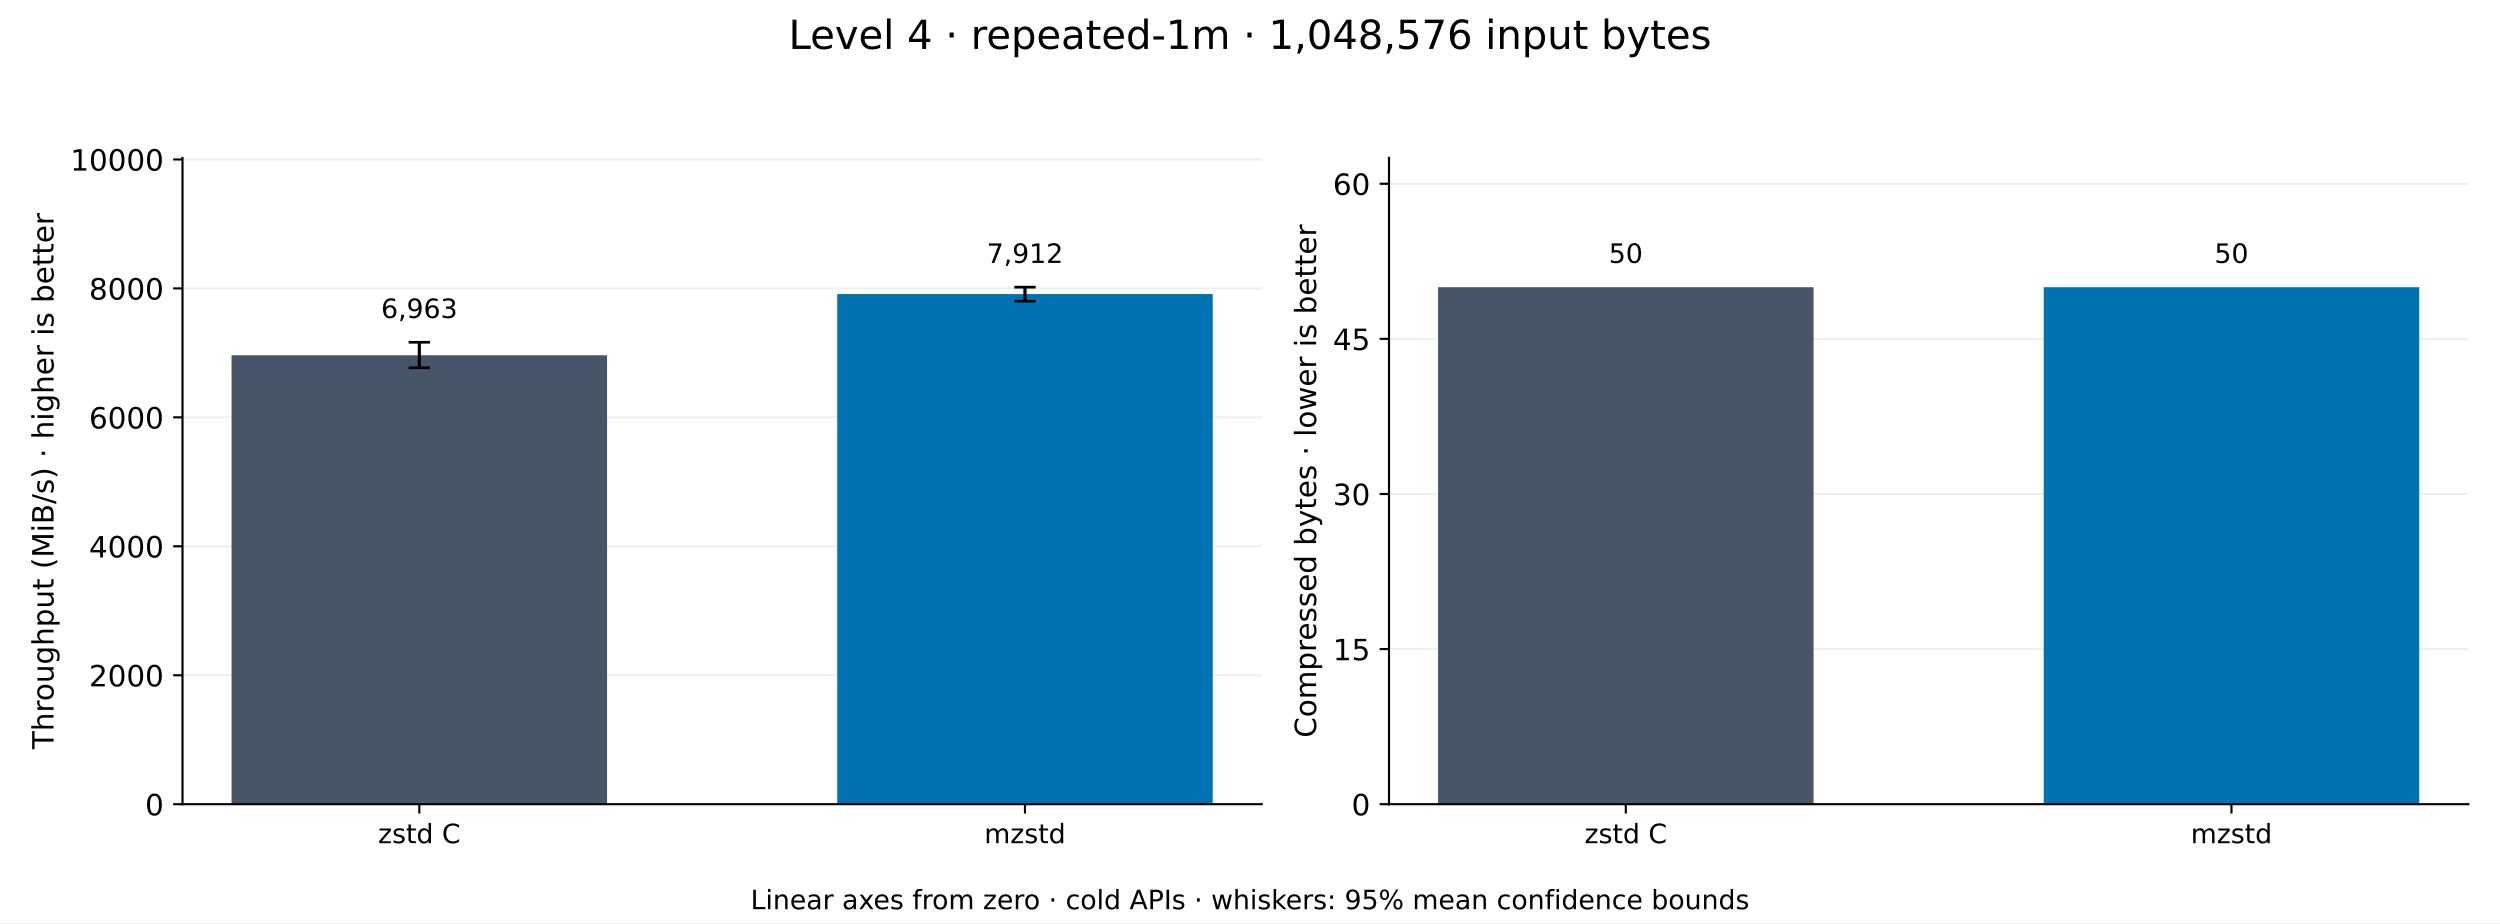
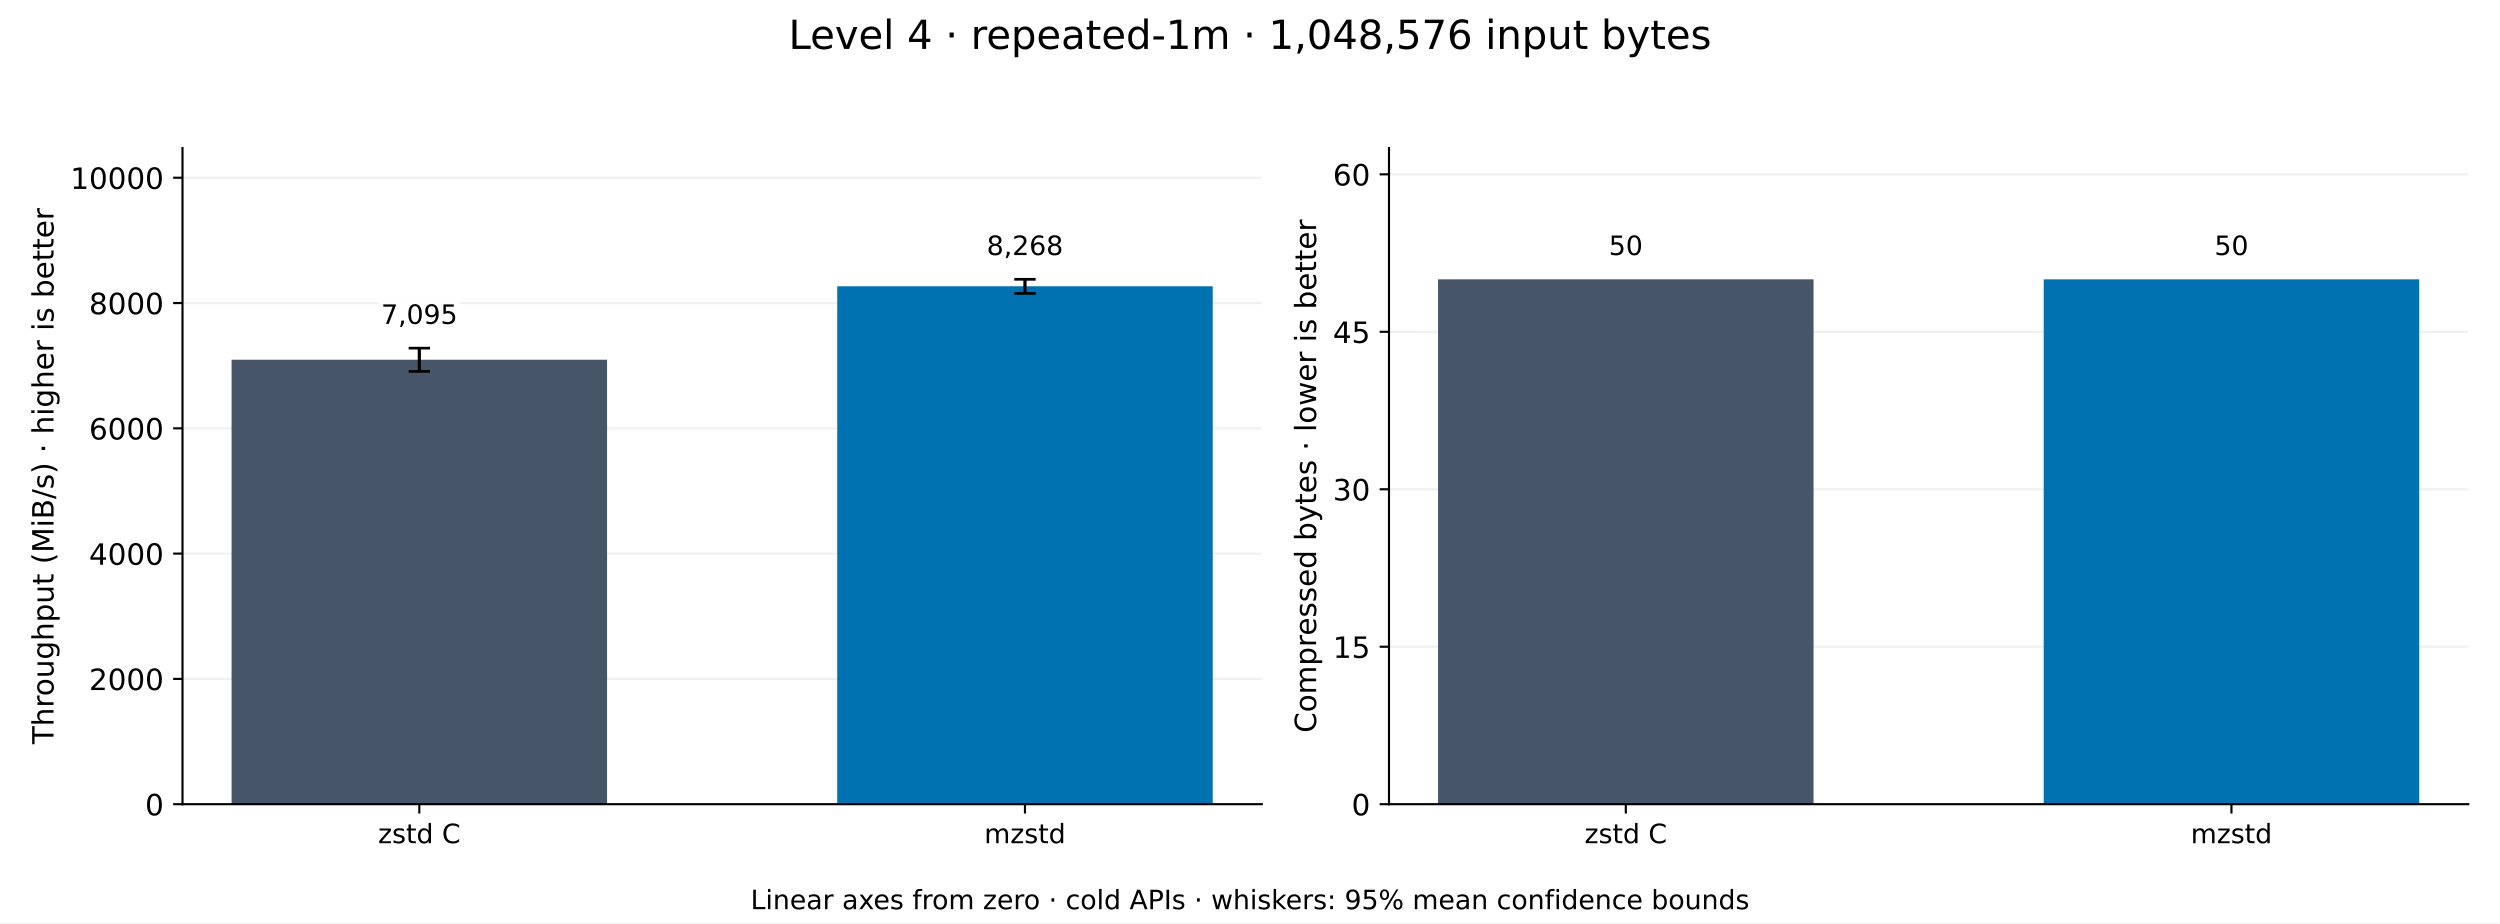
<svg xmlns="http://www.w3.org/2000/svg" xmlns:xlink="http://www.w3.org/1999/xlink" width="936pt" height="345.6pt" viewBox="0 0 936 345.6" version="1.1">
  <defs>
    <style type="text/css">*{stroke-linejoin: round; stroke-linecap: butt}</style>
  </defs>
  <g id="figure_1">
    <g id="patch_1">
      <path d="M 0 345.6 L 936 345.6 L 936 0 L 0 0 z " style="fill: #ffffff" />
    </g>
    <g id="axes_1">
      <g id="patch_2">
-         <path d="M 68.33 301.088 L 472.41 301.088 L 472.41 59.123 L 68.33 59.123 z " style="fill: #ffffff" />
+         <path d="M 68.33 301.088 L 472.41 301.088 L 472.41 55.44 L 68.33 55.44 z " style="fill: #ffffff" />
      </g>
      <g id="matplotlib.axis_1">
        <g id="xtick_1">
          <g id="line2d_1">
            <defs>
              <path id="mcbfd24ea1b" d="M 0 0 L 0 3.5 " style="stroke: #000000; stroke-width: 0.8" />
            </defs>
            <g>
              <use xlink:href="#mcbfd24ea1b" x="156.992" y="301.088" style="stroke: #000000; stroke-width: 0.8" />
            </g>
          </g>
          <g id="text_1">
            <text style="font-size: 10px; font-family: 'DejaVu Sans', 'Bitstream Vera Sans', 'Computer Modern Sans Serif', 'Lucida Grande', 'Verdana', 'Geneva', 'Lucid', 'Arial', 'Helvetica', 'Avant Garde', sans-serif; text-anchor: middle" x="156.992" y="315.686" transform="rotate(-0 156.9918 315.6864)">zstd C</text>
          </g>
        </g>
        <g id="xtick_2">
          <g id="line2d_2">
            <g>
              <use xlink:href="#mcbfd24ea1b" x="383.748" y="301.088" style="stroke: #000000; stroke-width: 0.8" />
            </g>
          </g>
          <g id="text_2">
            <text style="font-size: 10px; font-family: 'DejaVu Sans', 'Bitstream Vera Sans', 'Computer Modern Sans Serif', 'Lucida Grande', 'Verdana', 'Geneva', 'Lucid', 'Arial', 'Helvetica', 'Avant Garde', sans-serif; text-anchor: middle" x="383.748" y="315.686" transform="rotate(-0 383.7482 315.6864)">mzstd</text>
          </g>
        </g>
      </g>
      <g id="matplotlib.axis_2">
        <g id="ytick_1">
          <g id="line2d_3">
-             <path d="M 68.33 301.088 L 472.41 301.088 " clip-path="url(#p3f794a818a)" style="fill: none; stroke: #b0b0b0; stroke-opacity: 0.18; stroke-width: 0.8; stroke-linecap: square" />
+             <path d="M 68.33 301.088 L 472.41 301.088 " clip-path="url(#p8b96617e86)" style="fill: none; stroke: #b0b0b0; stroke-opacity: 0.18; stroke-width: 0.8; stroke-linecap: square" />
          </g>
          <g id="line2d_4">
            <defs>
              <path id="m862e928616" d="M 0 0 L -3.5 0 " style="stroke: #000000; stroke-width: 0.8" />
            </defs>
            <g>
              <use xlink:href="#m862e928616" x="68.33" y="301.088" style="stroke: #000000; stroke-width: 0.8" />
            </g>
          </g>
          <g id="text_3">
            <text style="font-size: 11px; font-family: 'DejaVu Sans', 'Bitstream Vera Sans', 'Computer Modern Sans Serif', 'Lucida Grande', 'Verdana', 'Geneva', 'Lucid', 'Arial', 'Helvetica', 'Avant Garde', sans-serif; text-anchor: end" x="61.33" y="305.267" transform="rotate(-0 61.33 305.2671)">0</text>
          </g>
        </g>
        <g id="ytick_2">
          <g id="line2d_5">
-             <path d="M 68.33 252.811 L 472.41 252.811 " clip-path="url(#p3f794a818a)" style="fill: none; stroke: #b0b0b0; stroke-opacity: 0.18; stroke-width: 0.8; stroke-linecap: square" />
+             <path d="M 68.33 254.18 L 472.41 254.18 " clip-path="url(#p8b96617e86)" style="fill: none; stroke: #b0b0b0; stroke-opacity: 0.18; stroke-width: 0.8; stroke-linecap: square" />
          </g>
          <g id="line2d_6">
            <g>
-               <use xlink:href="#m862e928616" x="68.33" y="252.811" style="stroke: #000000; stroke-width: 0.8" />
+               <use xlink:href="#m862e928616" x="68.33" y="254.18" style="stroke: #000000; stroke-width: 0.8" />
            </g>
          </g>
          <g id="text_4">
-             <text style="font-size: 11px; font-family: 'DejaVu Sans', 'Bitstream Vera Sans', 'Computer Modern Sans Serif', 'Lucida Grande', 'Verdana', 'Geneva', 'Lucid', 'Arial', 'Helvetica', 'Avant Garde', sans-serif; text-anchor: end" x="61.33" y="256.99" transform="rotate(-0 61.33 256.99)">2000</text>
+             <text style="font-size: 11px; font-family: 'DejaVu Sans', 'Bitstream Vera Sans', 'Computer Modern Sans Serif', 'Lucida Grande', 'Verdana', 'Geneva', 'Lucid', 'Arial', 'Helvetica', 'Avant Garde', sans-serif; text-anchor: end" x="61.33" y="258.359" transform="rotate(-0 61.33 258.3594)">2000</text>
          </g>
        </g>
        <g id="ytick_3">
          <g id="line2d_7">
-             <path d="M 68.33 204.534 L 472.41 204.534 " clip-path="url(#p3f794a818a)" style="fill: none; stroke: #b0b0b0; stroke-opacity: 0.18; stroke-width: 0.8; stroke-linecap: square" />
+             <path d="M 68.33 207.273 L 472.41 207.273 " clip-path="url(#p8b96617e86)" style="fill: none; stroke: #b0b0b0; stroke-opacity: 0.18; stroke-width: 0.8; stroke-linecap: square" />
          </g>
          <g id="line2d_8">
            <g>
-               <use xlink:href="#m862e928616" x="68.33" y="204.534" style="stroke: #000000; stroke-width: 0.8" />
+               <use xlink:href="#m862e928616" x="68.33" y="207.273" style="stroke: #000000; stroke-width: 0.8" />
            </g>
          </g>
          <g id="text_5">
-             <text style="font-size: 11px; font-family: 'DejaVu Sans', 'Bitstream Vera Sans', 'Computer Modern Sans Serif', 'Lucida Grande', 'Verdana', 'Geneva', 'Lucid', 'Arial', 'Helvetica', 'Avant Garde', sans-serif; text-anchor: end" x="61.33" y="208.713" transform="rotate(-0 61.33 208.7128)">4000</text>
+             <text style="font-size: 11px; font-family: 'DejaVu Sans', 'Bitstream Vera Sans', 'Computer Modern Sans Serif', 'Lucida Grande', 'Verdana', 'Geneva', 'Lucid', 'Arial', 'Helvetica', 'Avant Garde', sans-serif; text-anchor: end" x="61.33" y="211.452" transform="rotate(-0 61.33 211.4517)">4000</text>
          </g>
        </g>
        <g id="ytick_4">
          <g id="line2d_9">
-             <path d="M 68.33 156.257 L 472.41 156.257 " clip-path="url(#p3f794a818a)" style="fill: none; stroke: #b0b0b0; stroke-opacity: 0.18; stroke-width: 0.8; stroke-linecap: square" />
+             <path d="M 68.33 160.365 L 472.41 160.365 " clip-path="url(#p8b96617e86)" style="fill: none; stroke: #b0b0b0; stroke-opacity: 0.18; stroke-width: 0.8; stroke-linecap: square" />
          </g>
          <g id="line2d_10">
            <g>
-               <use xlink:href="#m862e928616" x="68.33" y="156.257" style="stroke: #000000; stroke-width: 0.8" />
+               <use xlink:href="#m862e928616" x="68.33" y="160.365" style="stroke: #000000; stroke-width: 0.8" />
            </g>
          </g>
          <g id="text_6">
-             <text style="font-size: 11px; font-family: 'DejaVu Sans', 'Bitstream Vera Sans', 'Computer Modern Sans Serif', 'Lucida Grande', 'Verdana', 'Geneva', 'Lucid', 'Arial', 'Helvetica', 'Avant Garde', sans-serif; text-anchor: end" x="61.33" y="160.436" transform="rotate(-0 61.33 160.4357)">6000</text>
+             <text style="font-size: 11px; font-family: 'DejaVu Sans', 'Bitstream Vera Sans', 'Computer Modern Sans Serif', 'Lucida Grande', 'Verdana', 'Geneva', 'Lucid', 'Arial', 'Helvetica', 'Avant Garde', sans-serif; text-anchor: end" x="61.33" y="164.544" transform="rotate(-0 61.33 164.5439)">6000</text>
          </g>
        </g>
        <g id="ytick_5">
          <g id="line2d_11">
-             <path d="M 68.33 107.979 L 472.41 107.979 " clip-path="url(#p3f794a818a)" style="fill: none; stroke: #b0b0b0; stroke-opacity: 0.18; stroke-width: 0.8; stroke-linecap: square" />
+             <path d="M 68.33 113.457 L 472.41 113.457 " clip-path="url(#p8b96617e86)" style="fill: none; stroke: #b0b0b0; stroke-opacity: 0.18; stroke-width: 0.8; stroke-linecap: square" />
          </g>
          <g id="line2d_12">
            <g>
-               <use xlink:href="#m862e928616" x="68.33" y="107.979" style="stroke: #000000; stroke-width: 0.8" />
+               <use xlink:href="#m862e928616" x="68.33" y="113.457" style="stroke: #000000; stroke-width: 0.8" />
            </g>
          </g>
          <g id="text_7">
-             <text style="font-size: 11px; font-family: 'DejaVu Sans', 'Bitstream Vera Sans', 'Computer Modern Sans Serif', 'Lucida Grande', 'Verdana', 'Geneva', 'Lucid', 'Arial', 'Helvetica', 'Avant Garde', sans-serif; text-anchor: end" x="61.33" y="112.159" transform="rotate(-0 61.33 112.1585)">8000</text>
+             <text style="font-size: 11px; font-family: 'DejaVu Sans', 'Bitstream Vera Sans', 'Computer Modern Sans Serif', 'Lucida Grande', 'Verdana', 'Geneva', 'Lucid', 'Arial', 'Helvetica', 'Avant Garde', sans-serif; text-anchor: end" x="61.33" y="117.636" transform="rotate(-0 61.33 117.6362)">8000</text>
          </g>
        </g>
        <g id="ytick_6">
          <g id="line2d_13">
-             <path d="M 68.33 59.702 L 472.41 59.702 " clip-path="url(#p3f794a818a)" style="fill: none; stroke: #b0b0b0; stroke-opacity: 0.18; stroke-width: 0.8; stroke-linecap: square" />
+             <path d="M 68.33 66.549 L 472.41 66.549 " clip-path="url(#p8b96617e86)" style="fill: none; stroke: #b0b0b0; stroke-opacity: 0.18; stroke-width: 0.8; stroke-linecap: square" />
          </g>
          <g id="line2d_14">
            <g>
-               <use xlink:href="#m862e928616" x="68.33" y="59.702" style="stroke: #000000; stroke-width: 0.8" />
+               <use xlink:href="#m862e928616" x="68.33" y="66.549" style="stroke: #000000; stroke-width: 0.8" />
            </g>
          </g>
          <g id="text_8">
-             <text style="font-size: 11px; font-family: 'DejaVu Sans', 'Bitstream Vera Sans', 'Computer Modern Sans Serif', 'Lucida Grande', 'Verdana', 'Geneva', 'Lucid', 'Arial', 'Helvetica', 'Avant Garde', sans-serif; text-anchor: end" x="61.33" y="63.881" transform="rotate(-0 61.33 63.88138)">10000</text>
+             <text style="font-size: 11px; font-family: 'DejaVu Sans', 'Bitstream Vera Sans', 'Computer Modern Sans Serif', 'Lucida Grande', 'Verdana', 'Geneva', 'Lucid', 'Arial', 'Helvetica', 'Avant Garde', sans-serif; text-anchor: end" x="61.33" y="70.728" transform="rotate(-0 61.33 70.72846)">10000</text>
          </g>
        </g>
        <g id="text_9">
-           <text style="font-size: 11px; font-family: 'DejaVu Sans', 'Bitstream Vera Sans', 'Computer Modern Sans Serif', 'Lucida Grande', 'Verdana', 'Geneva', 'Lucid', 'Arial', 'Helvetica', 'Avant Garde', sans-serif; text-anchor: middle" x="20.049" y="180.106" transform="rotate(-90 20.04859 180.1057)">Throughput (MiB/s) · higher is better</text>
+           <text style="font-size: 11px; font-family: 'DejaVu Sans', 'Bitstream Vera Sans', 'Computer Modern Sans Serif', 'Lucida Grande', 'Verdana', 'Geneva', 'Lucid', 'Arial', 'Helvetica', 'Avant Garde', sans-serif; text-anchor: middle" x="20.049" y="178.264" transform="rotate(-90 20.04859 178.264)">Throughput (MiB/s) · higher is better</text>
        </g>
      </g>
      <g id="patch_3">
-         <path d="M 86.697 301.088 L 227.286 301.088 L 227.286 133.002 L 86.697 133.002 z " clip-path="url(#p3f794a818a)" style="fill: #475569" />
+         <path d="M 86.697 301.088 L 227.286 301.088 L 227.286 134.69 L 86.697 134.69 z " clip-path="url(#p8b96617e86)" style="fill: #475569" />
      </g>
      <g id="patch_4">
-         <path d="M 313.454 301.088 L 454.043 301.088 L 454.043 110.105 L 313.454 110.105 z " clip-path="url(#p3f794a818a)" style="fill: #0072b2" />
+         <path d="M 313.454 301.088 L 454.043 301.088 L 454.043 107.177 L 313.454 107.177 z " clip-path="url(#p8b96617e86)" style="fill: #0072b2" />
      </g>
      <g id="LineCollection_1">
-         <path d="M 156.992 137.693 L 156.992 128.155 " clip-path="url(#p3f794a818a)" style="fill: none; stroke: #000000; stroke-width: 1.2" />
-         <path d="M 383.748 112.768 L 383.748 107.516 " clip-path="url(#p3f794a818a)" style="fill: none; stroke: #000000; stroke-width: 1.2" />
+         <path d="M 156.992 139.057 L 156.992 130.346 " clip-path="url(#p8b96617e86)" style="fill: none; stroke: #000000; stroke-width: 1.2" />
+         <path d="M 383.748 109.851 L 383.748 104.57 " clip-path="url(#p8b96617e86)" style="fill: none; stroke: #000000; stroke-width: 1.2" />
      </g>
      <g id="line2d_15">
        <defs>
          <path id="mf7f69e77f0" d="M 4 0 L -4 -0 " style="stroke: #000000" />
        </defs>
-         <g clip-path="url(#p3f794a818a)">
-           <use xlink:href="#mf7f69e77f0" x="156.992" y="137.693" style="fill: #1f77b4; stroke: #000000" />
-           <use xlink:href="#mf7f69e77f0" x="383.748" y="112.768" style="fill: #1f77b4; stroke: #000000" />
+         <g clip-path="url(#p8b96617e86)">
+           <use xlink:href="#mf7f69e77f0" x="156.992" y="139.057" style="fill: #1f77b4; stroke: #000000" />
+           <use xlink:href="#mf7f69e77f0" x="383.748" y="109.851" style="fill: #1f77b4; stroke: #000000" />
        </g>
      </g>
      <g id="line2d_16">
-         <g clip-path="url(#p3f794a818a)">
-           <use xlink:href="#mf7f69e77f0" x="156.992" y="128.155" style="fill: #1f77b4; stroke: #000000" />
-           <use xlink:href="#mf7f69e77f0" x="383.748" y="107.516" style="fill: #1f77b4; stroke: #000000" />
+         <g clip-path="url(#p8b96617e86)">
+           <use xlink:href="#mf7f69e77f0" x="156.992" y="130.346" style="fill: #1f77b4; stroke: #000000" />
+           <use xlink:href="#mf7f69e77f0" x="383.748" y="104.57" style="fill: #1f77b4; stroke: #000000" />
        </g>
      </g>
      <g id="patch_5">
-         <path d="M 68.33 301.088 L 68.33 59.123 " style="fill: none; stroke: #000000; stroke-width: 0.8; stroke-linejoin: miter; stroke-linecap: square" />
+         <path d="M 68.33 301.088 L 68.33 55.44 " style="fill: none; stroke: #000000; stroke-width: 0.8; stroke-linejoin: miter; stroke-linecap: square" />
      </g>
      <g id="patch_6">
        <path d="M 68.33 301.088 L 472.41 301.088 " style="fill: none; stroke: #000000; stroke-width: 0.8; stroke-linejoin: miter; stroke-linecap: square" />
      </g>
      <g id="text_10">
        <g id="patch_7">
-           <path d="M 141.678 122.155 L 172.306 122.155 L 172.306 110.477 L 141.678 110.477 z " style="fill: #ffffff; opacity: 0.9" />
-         </g>
-         <text style="font-size: 10px; font-family: 'DejaVu Sans', 'Bitstream Vera Sans', 'Computer Modern Sans Serif', 'Lucida Grande', 'Verdana', 'Geneva', 'Lucid', 'Arial', 'Helvetica', 'Avant Garde', sans-serif; text-anchor: middle" x="156.992" y="119.075" transform="rotate(-0 156.9918 119.075)">6,963</text>
+           <path d="M 141.678 124.346 L 172.306 124.346 L 172.306 112.668 L 141.678 112.668 z " style="fill: #ffffff; opacity: 0.9" />
+         </g>
+         <text style="font-size: 10px; font-family: 'DejaVu Sans', 'Bitstream Vera Sans', 'Computer Modern Sans Serif', 'Lucida Grande', 'Verdana', 'Geneva', 'Lucid', 'Arial', 'Helvetica', 'Avant Garde', sans-serif; text-anchor: middle" x="156.992" y="121.267" transform="rotate(-0 156.9918 121.2666)">7,095</text>
      </g>
      <g id="text_11">
        <g id="patch_8">
-           <path d="M 368.434 101.516 L 399.062 101.516 L 399.062 89.838 L 368.434 89.838 z " style="fill: #ffffff; opacity: 0.9" />
-         </g>
-         <text style="font-size: 10px; font-family: 'DejaVu Sans', 'Bitstream Vera Sans', 'Computer Modern Sans Serif', 'Lucida Grande', 'Verdana', 'Geneva', 'Lucid', 'Arial', 'Helvetica', 'Avant Garde', sans-serif; text-anchor: middle" x="383.748" y="98.437" transform="rotate(-0 383.7482 98.43671)">7,912</text>
+           <path d="M 368.434 98.57 L 399.062 98.57 L 399.062 86.891 L 368.434 86.891 z " style="fill: #ffffff; opacity: 0.9" />
+         </g>
+         <text style="font-size: 10px; font-family: 'DejaVu Sans', 'Bitstream Vera Sans', 'Computer Modern Sans Serif', 'Lucida Grande', 'Verdana', 'Geneva', 'Lucid', 'Arial', 'Helvetica', 'Avant Garde', sans-serif; text-anchor: middle" x="383.748" y="95.49" transform="rotate(-0 383.7482 95.48991)">8,268</text>
      </g>
    </g>
    <g id="axes_2">
      <g id="patch_9">
-         <path d="M 520.04 301.088 L 924.12 301.088 L 924.12 59.123 L 520.04 59.123 z " style="fill: #ffffff" />
+         <path d="M 520.04 301.088 L 924.12 301.088 L 924.12 55.44 L 520.04 55.44 z " style="fill: #ffffff" />
      </g>
      <g id="matplotlib.axis_3">
        <g id="xtick_3">
          <g id="line2d_17">
            <g>
              <use xlink:href="#mcbfd24ea1b" x="608.702" y="301.088" style="stroke: #000000; stroke-width: 0.8" />
            </g>
          </g>
          <g id="text_12">
            <text style="font-size: 10px; font-family: 'DejaVu Sans', 'Bitstream Vera Sans', 'Computer Modern Sans Serif', 'Lucida Grande', 'Verdana', 'Geneva', 'Lucid', 'Arial', 'Helvetica', 'Avant Garde', sans-serif; text-anchor: middle" x="608.702" y="315.686" transform="rotate(-0 608.7018 315.6864)">zstd C</text>
          </g>
        </g>
        <g id="xtick_4">
          <g id="line2d_18">
            <g>
              <use xlink:href="#mcbfd24ea1b" x="835.458" y="301.088" style="stroke: #000000; stroke-width: 0.8" />
            </g>
          </g>
          <g id="text_13">
            <text style="font-size: 10px; font-family: 'DejaVu Sans', 'Bitstream Vera Sans', 'Computer Modern Sans Serif', 'Lucida Grande', 'Verdana', 'Geneva', 'Lucid', 'Arial', 'Helvetica', 'Avant Garde', sans-serif; text-anchor: middle" x="835.458" y="315.686" transform="rotate(-0 835.4582 315.6864)">mzstd</text>
          </g>
        </g>
      </g>
      <g id="matplotlib.axis_4">
        <g id="ytick_7">
          <g id="line2d_19">
-             <path d="M 520.04 301.088 L 924.12 301.088 " clip-path="url(#paa497ae0c4)" style="fill: none; stroke: #b0b0b0; stroke-opacity: 0.18; stroke-width: 0.8; stroke-linecap: square" />
+             <path d="M 520.04 301.088 L 924.12 301.088 " clip-path="url(#pf15c45f689)" style="fill: none; stroke: #b0b0b0; stroke-opacity: 0.18; stroke-width: 0.8; stroke-linecap: square" />
          </g>
          <g id="line2d_20">
            <g>
              <use xlink:href="#m862e928616" x="520.04" y="301.088" style="stroke: #000000; stroke-width: 0.8" />
            </g>
          </g>
          <g id="text_14">
            <text style="font-size: 11px; font-family: 'DejaVu Sans', 'Bitstream Vera Sans', 'Computer Modern Sans Serif', 'Lucida Grande', 'Verdana', 'Geneva', 'Lucid', 'Arial', 'Helvetica', 'Avant Garde', sans-serif; text-anchor: end" x="513.04" y="305.267" transform="rotate(-0 513.04 305.2671)">0</text>
          </g>
        </g>
        <g id="ytick_8">
          <g id="line2d_21">
-             <path d="M 520.04 243.017 L 924.12 243.017 " clip-path="url(#paa497ae0c4)" style="fill: none; stroke: #b0b0b0; stroke-opacity: 0.18; stroke-width: 0.8; stroke-linecap: square" />
+             <path d="M 520.04 242.132 L 924.12 242.132 " clip-path="url(#pf15c45f689)" style="fill: none; stroke: #b0b0b0; stroke-opacity: 0.18; stroke-width: 0.8; stroke-linecap: square" />
          </g>
          <g id="line2d_22">
            <g>
-               <use xlink:href="#m862e928616" x="520.04" y="243.017" style="stroke: #000000; stroke-width: 0.8" />
+               <use xlink:href="#m862e928616" x="520.04" y="242.132" style="stroke: #000000; stroke-width: 0.8" />
            </g>
          </g>
          <g id="text_15">
-             <text style="font-size: 11px; font-family: 'DejaVu Sans', 'Bitstream Vera Sans', 'Computer Modern Sans Serif', 'Lucida Grande', 'Verdana', 'Geneva', 'Lucid', 'Arial', 'Helvetica', 'Avant Garde', sans-serif; text-anchor: end" x="513.04" y="247.196" transform="rotate(-0 513.04 247.1957)">15</text>
+             <text style="font-size: 11px; font-family: 'DejaVu Sans', 'Bitstream Vera Sans', 'Computer Modern Sans Serif', 'Lucida Grande', 'Verdana', 'Geneva', 'Lucid', 'Arial', 'Helvetica', 'Avant Garde', sans-serif; text-anchor: end" x="513.04" y="246.312" transform="rotate(-0 513.04 246.3116)">15</text>
          </g>
        </g>
        <g id="ytick_9">
          <g id="line2d_23">
-             <path d="M 520.04 184.945 L 924.12 184.945 " clip-path="url(#paa497ae0c4)" style="fill: none; stroke: #b0b0b0; stroke-opacity: 0.18; stroke-width: 0.8; stroke-linecap: square" />
+             <path d="M 520.04 183.177 L 924.12 183.177 " clip-path="url(#pf15c45f689)" style="fill: none; stroke: #b0b0b0; stroke-opacity: 0.18; stroke-width: 0.8; stroke-linecap: square" />
          </g>
          <g id="line2d_24">
            <g>
-               <use xlink:href="#m862e928616" x="520.04" y="184.945" style="stroke: #000000; stroke-width: 0.8" />
+               <use xlink:href="#m862e928616" x="520.04" y="183.177" style="stroke: #000000; stroke-width: 0.8" />
            </g>
          </g>
          <g id="text_16">
-             <text style="font-size: 11px; font-family: 'DejaVu Sans', 'Bitstream Vera Sans', 'Computer Modern Sans Serif', 'Lucida Grande', 'Verdana', 'Geneva', 'Lucid', 'Arial', 'Helvetica', 'Avant Garde', sans-serif; text-anchor: end" x="513.04" y="189.124" transform="rotate(-0 513.04 189.1242)">30</text>
+             <text style="font-size: 11px; font-family: 'DejaVu Sans', 'Bitstream Vera Sans', 'Computer Modern Sans Serif', 'Lucida Grande', 'Verdana', 'Geneva', 'Lucid', 'Arial', 'Helvetica', 'Avant Garde', sans-serif; text-anchor: end" x="513.04" y="187.356" transform="rotate(-0 513.04 187.3561)">30</text>
          </g>
        </g>
        <g id="ytick_10">
          <g id="line2d_25">
-             <path d="M 520.04 126.874 L 924.12 126.874 " clip-path="url(#paa497ae0c4)" style="fill: none; stroke: #b0b0b0; stroke-opacity: 0.18; stroke-width: 0.8; stroke-linecap: square" />
+             <path d="M 520.04 124.221 L 924.12 124.221 " clip-path="url(#pf15c45f689)" style="fill: none; stroke: #b0b0b0; stroke-opacity: 0.18; stroke-width: 0.8; stroke-linecap: square" />
          </g>
          <g id="line2d_26">
            <g>
-               <use xlink:href="#m862e928616" x="520.04" y="126.874" style="stroke: #000000; stroke-width: 0.8" />
+               <use xlink:href="#m862e928616" x="520.04" y="124.221" style="stroke: #000000; stroke-width: 0.8" />
            </g>
          </g>
          <g id="text_17">
-             <text style="font-size: 11px; font-family: 'DejaVu Sans', 'Bitstream Vera Sans', 'Computer Modern Sans Serif', 'Lucida Grande', 'Verdana', 'Geneva', 'Lucid', 'Arial', 'Helvetica', 'Avant Garde', sans-serif; text-anchor: end" x="513.04" y="131.053" transform="rotate(-0 513.04 131.0527)">45</text>
+             <text style="font-size: 11px; font-family: 'DejaVu Sans', 'Bitstream Vera Sans', 'Computer Modern Sans Serif', 'Lucida Grande', 'Verdana', 'Geneva', 'Lucid', 'Arial', 'Helvetica', 'Avant Garde', sans-serif; text-anchor: end" x="513.04" y="128.401" transform="rotate(-0 513.04 128.4006)">45</text>
          </g>
        </g>
        <g id="ytick_11">
          <g id="line2d_27">
-             <path d="M 520.04 68.802 L 924.12 68.802 " clip-path="url(#paa497ae0c4)" style="fill: none; stroke: #b0b0b0; stroke-opacity: 0.18; stroke-width: 0.8; stroke-linecap: square" />
+             <path d="M 520.04 65.266 L 924.12 65.266 " clip-path="url(#pf15c45f689)" style="fill: none; stroke: #b0b0b0; stroke-opacity: 0.18; stroke-width: 0.8; stroke-linecap: square" />
          </g>
          <g id="line2d_28">
            <g>
-               <use xlink:href="#m862e928616" x="520.04" y="68.802" style="stroke: #000000; stroke-width: 0.8" />
+               <use xlink:href="#m862e928616" x="520.04" y="65.266" style="stroke: #000000; stroke-width: 0.8" />
            </g>
          </g>
          <g id="text_18">
-             <text style="font-size: 11px; font-family: 'DejaVu Sans', 'Bitstream Vera Sans', 'Computer Modern Sans Serif', 'Lucida Grande', 'Verdana', 'Geneva', 'Lucid', 'Arial', 'Helvetica', 'Avant Garde', sans-serif; text-anchor: end" x="513.04" y="72.981" transform="rotate(-0 513.04 72.98121)">60</text>
+             <text style="font-size: 11px; font-family: 'DejaVu Sans', 'Bitstream Vera Sans', 'Computer Modern Sans Serif', 'Lucida Grande', 'Verdana', 'Geneva', 'Lucid', 'Arial', 'Helvetica', 'Avant Garde', sans-serif; text-anchor: end" x="513.04" y="69.445" transform="rotate(-0 513.04 69.44506)">60</text>
          </g>
        </g>
        <g id="text_19">
-           <text style="font-size: 11px; font-family: 'DejaVu Sans', 'Bitstream Vera Sans', 'Computer Modern Sans Serif', 'Lucida Grande', 'Verdana', 'Geneva', 'Lucid', 'Arial', 'Helvetica', 'Avant Garde', sans-serif; text-anchor: middle" x="492.755" y="180.106" transform="rotate(-90 492.7548 180.1057)">Compressed bytes · lower is better</text>
+           <text style="font-size: 11px; font-family: 'DejaVu Sans', 'Bitstream Vera Sans', 'Computer Modern Sans Serif', 'Lucida Grande', 'Verdana', 'Geneva', 'Lucid', 'Arial', 'Helvetica', 'Avant Garde', sans-serif; text-anchor: middle" x="492.755" y="178.264" transform="rotate(-90 492.7548 178.264)">Compressed bytes · lower is better</text>
        </g>
      </g>
      <g id="patch_10">
-         <path d="M 538.407 301.088 L 678.996 301.088 L 678.996 107.516 L 538.407 107.516 z " clip-path="url(#paa497ae0c4)" style="fill: #475569" />
+         <path d="M 538.407 301.088 L 678.996 301.088 L 678.996 104.57 L 538.407 104.57 z " clip-path="url(#pf15c45f689)" style="fill: #475569" />
      </g>
      <g id="patch_11">
-         <path d="M 765.164 301.088 L 905.753 301.088 L 905.753 107.516 L 765.164 107.516 z " clip-path="url(#paa497ae0c4)" style="fill: #0072b2" />
+         <path d="M 765.164 301.088 L 905.753 301.088 L 905.753 104.57 L 765.164 104.57 z " clip-path="url(#pf15c45f689)" style="fill: #0072b2" />
      </g>
      <g id="patch_12">
-         <path d="M 520.04 301.088 L 520.04 59.123 " style="fill: none; stroke: #000000; stroke-width: 0.8; stroke-linejoin: miter; stroke-linecap: square" />
+         <path d="M 520.04 301.088 L 520.04 55.44 " style="fill: none; stroke: #000000; stroke-width: 0.8; stroke-linejoin: miter; stroke-linecap: square" />
      </g>
      <g id="patch_13">
        <path d="M 520.04 301.088 L 924.12 301.088 " style="fill: none; stroke: #000000; stroke-width: 0.8; stroke-linejoin: miter; stroke-linecap: square" />
      </g>
      <g id="text_20">
        <g id="patch_14">
-           <path d="M 601.339 101.516 L 616.064 101.516 L 616.064 89.838 L 601.339 89.838 z " style="fill: #ffffff; opacity: 0.9" />
-         </g>
-         <text style="font-size: 10px; font-family: 'DejaVu Sans', 'Bitstream Vera Sans', 'Computer Modern Sans Serif', 'Lucida Grande', 'Verdana', 'Geneva', 'Lucid', 'Arial', 'Helvetica', 'Avant Garde', sans-serif; text-anchor: middle" x="608.702" y="98.437" transform="rotate(-0 608.7018 98.43671)">50</text>
+           <path d="M 601.339 98.57 L 616.064 98.57 L 616.064 86.891 L 601.339 86.891 z " style="fill: #ffffff; opacity: 0.9" />
+         </g>
+         <text style="font-size: 10px; font-family: 'DejaVu Sans', 'Bitstream Vera Sans', 'Computer Modern Sans Serif', 'Lucida Grande', 'Verdana', 'Geneva', 'Lucid', 'Arial', 'Helvetica', 'Avant Garde', sans-serif; text-anchor: middle" x="608.702" y="95.49" transform="rotate(-0 608.7018 95.48991)">50</text>
      </g>
      <g id="text_21">
        <g id="patch_15">
-           <path d="M 828.096 101.516 L 842.821 101.516 L 842.821 89.838 L 828.096 89.838 z " style="fill: #ffffff; opacity: 0.9" />
-         </g>
-         <text style="font-size: 10px; font-family: 'DejaVu Sans', 'Bitstream Vera Sans', 'Computer Modern Sans Serif', 'Lucida Grande', 'Verdana', 'Geneva', 'Lucid', 'Arial', 'Helvetica', 'Avant Garde', sans-serif; text-anchor: middle" x="835.458" y="98.437" transform="rotate(-0 835.4582 98.43671)">50</text>
+           <path d="M 828.096 98.57 L 842.821 98.57 L 842.821 86.891 L 828.096 86.891 z " style="fill: #ffffff; opacity: 0.9" />
+         </g>
+         <text style="font-size: 10px; font-family: 'DejaVu Sans', 'Bitstream Vera Sans', 'Computer Modern Sans Serif', 'Lucida Grande', 'Verdana', 'Geneva', 'Lucid', 'Arial', 'Helvetica', 'Avant Garde', sans-serif; text-anchor: middle" x="835.458" y="95.49" transform="rotate(-0 835.4582 95.48991)">50</text>
      </g>
    </g>
    <g id="text_22">
      <text style="font-size: 15px; font-family: 'DejaVu Sans', 'Bitstream Vera Sans', 'Computer Modern Sans Serif', 'Lucida Grande', 'Verdana', 'Geneva', 'Lucid', 'Arial', 'Helvetica', 'Avant Garde', sans-serif; text-anchor: middle" x="468" y="18.31" transform="rotate(-0 468 18.30966)">Level 4 · repeated-1m · 1,048,576 input bytes</text>
    </g>
    <g id="text_23">
      <text style="font-size: 10px; font-family: 'DejaVu Sans', 'Bitstream Vera Sans', 'Computer Modern Sans Serif', 'Lucida Grande', 'Verdana', 'Geneva', 'Lucid', 'Arial', 'Helvetica', 'Avant Garde', sans-serif; text-anchor: middle" x="468" y="340.416" transform="rotate(-0 468 340.416)">Linear axes from zero · cold APIs · whiskers: 95% mean confidence bounds</text>
    </g>
  </g>
  <defs>
-     <clipPath id="p3f794a818a">
-       <rect x="68.33" y="59.123" width="404.08" height="241.965" />
+     <clipPath id="p8b96617e86">
+       <rect x="68.33" y="55.44" width="404.08" height="245.648" />
    </clipPath>
-     <clipPath id="paa497ae0c4">
-       <rect x="520.04" y="59.123" width="404.08" height="241.965" />
+     <clipPath id="pf15c45f689">
+       <rect x="520.04" y="55.44" width="404.08" height="245.648" />
    </clipPath>
  </defs>
</svg>
